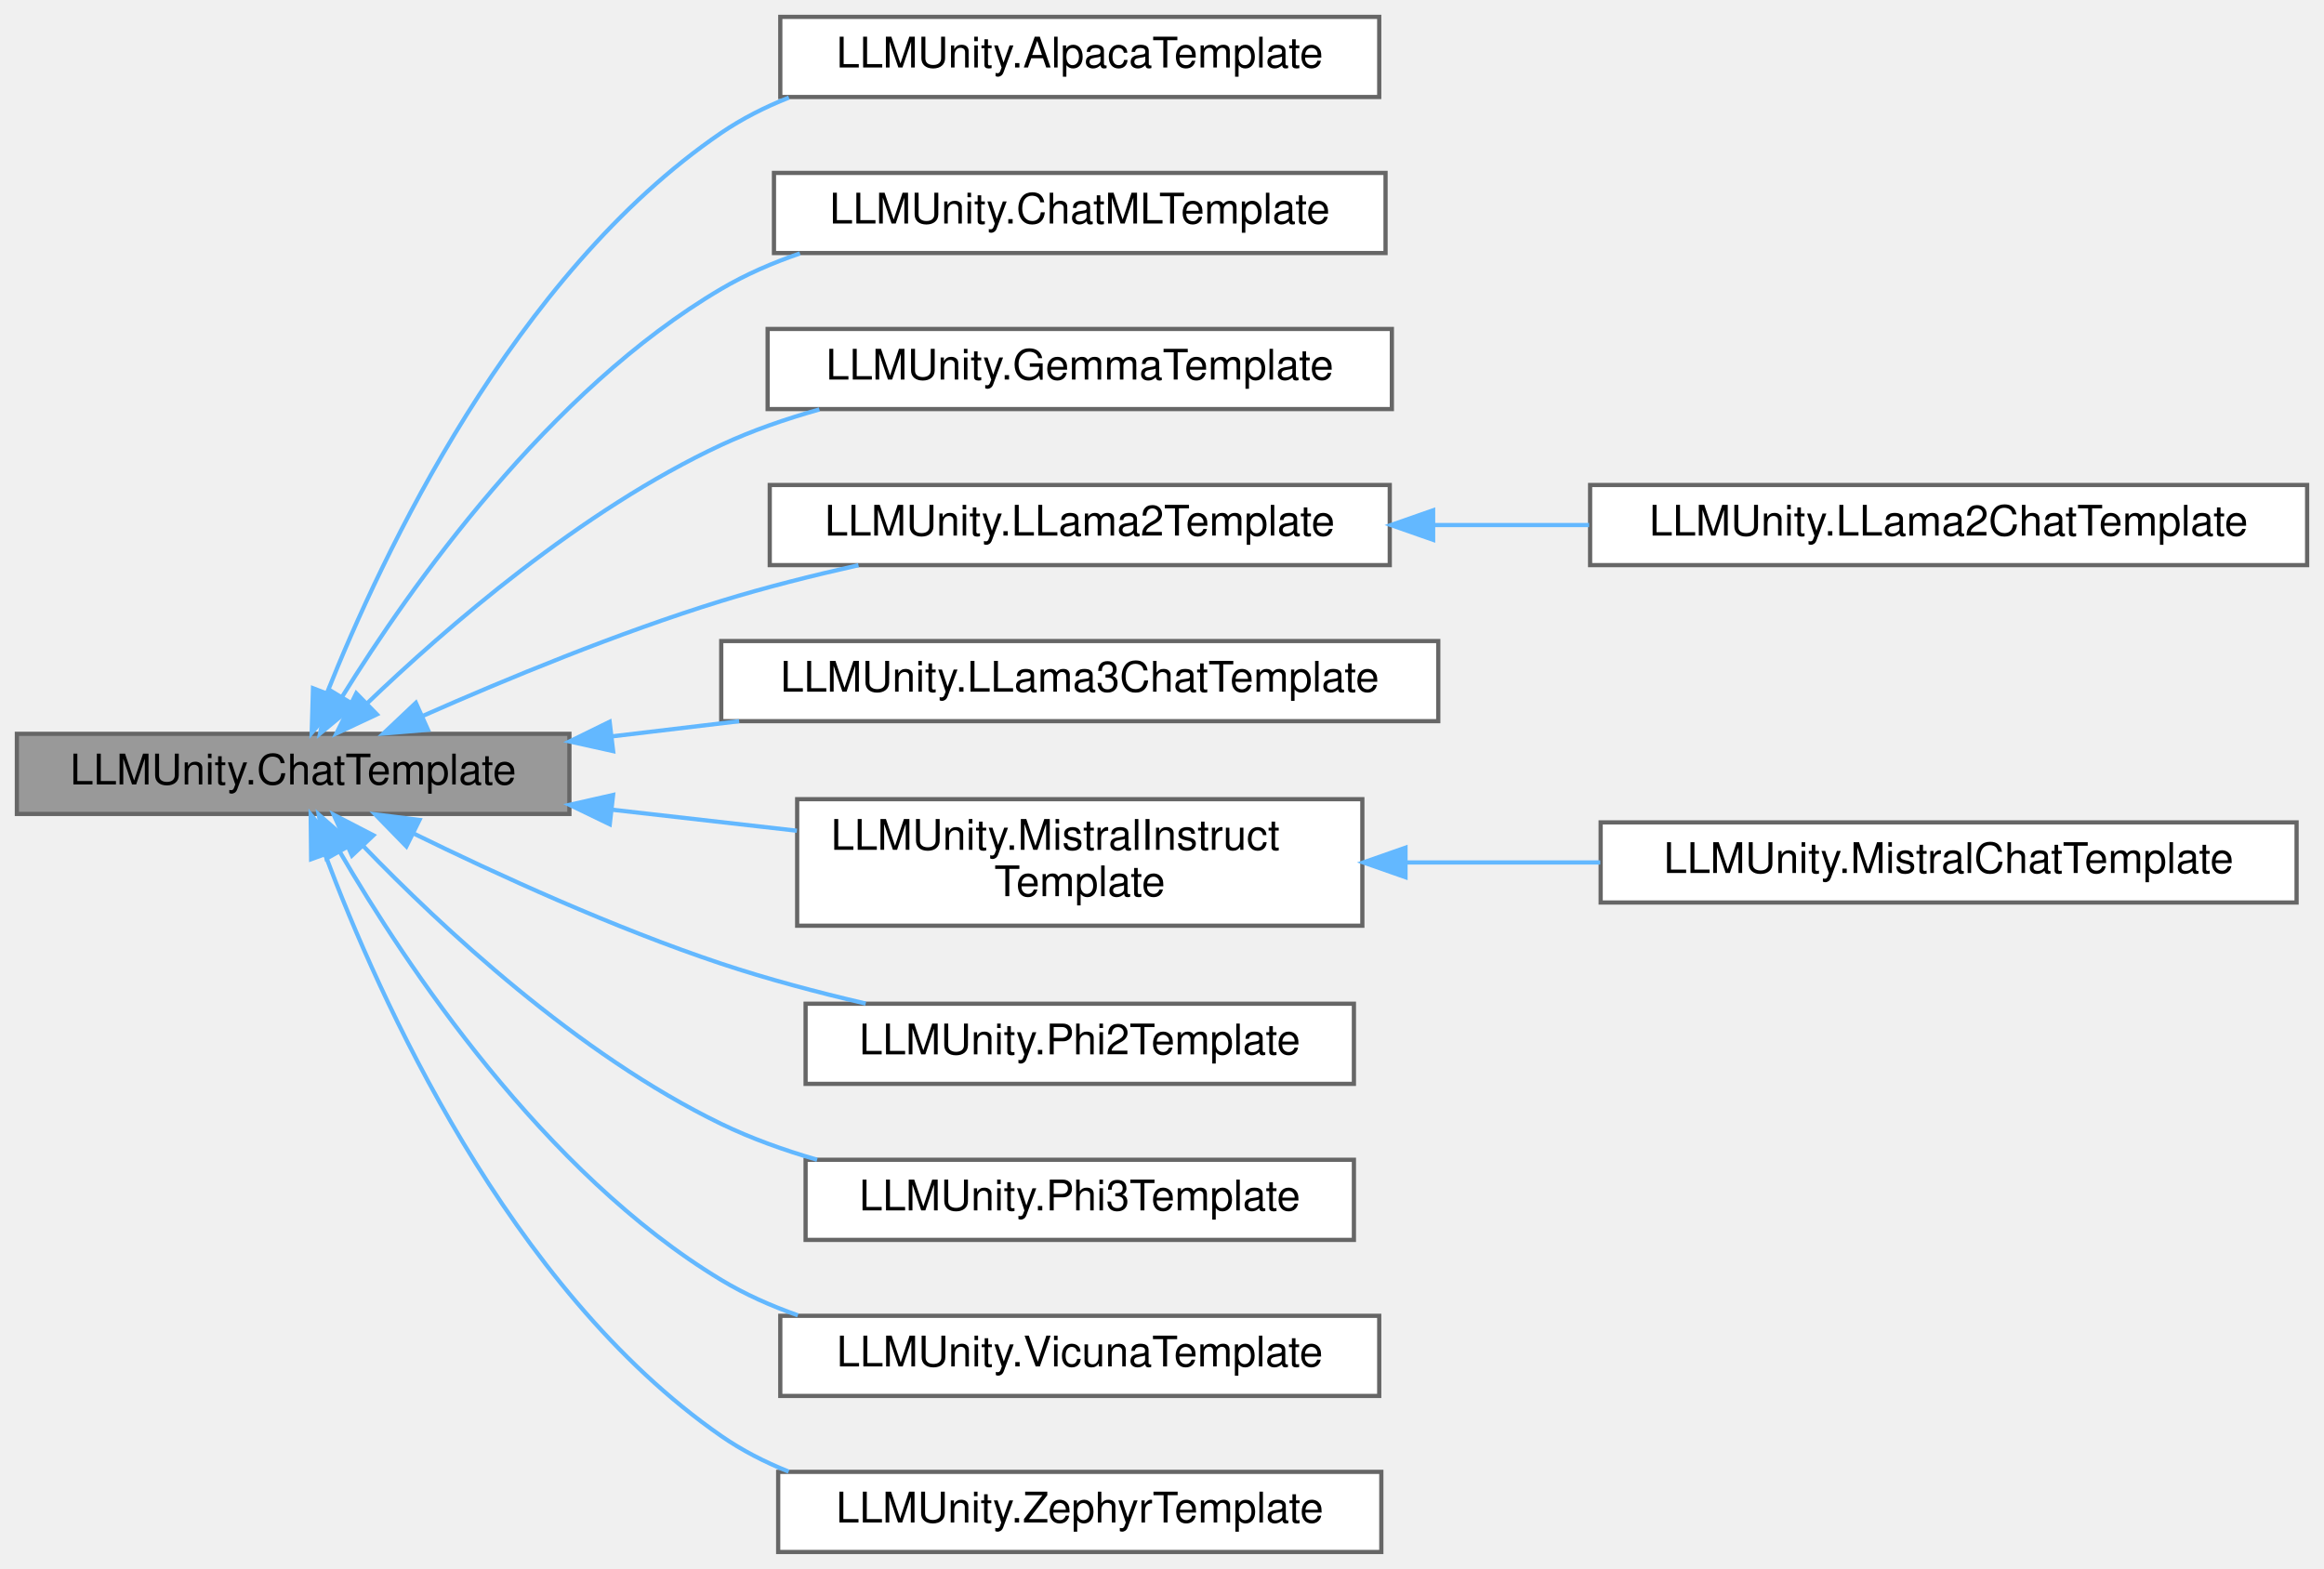
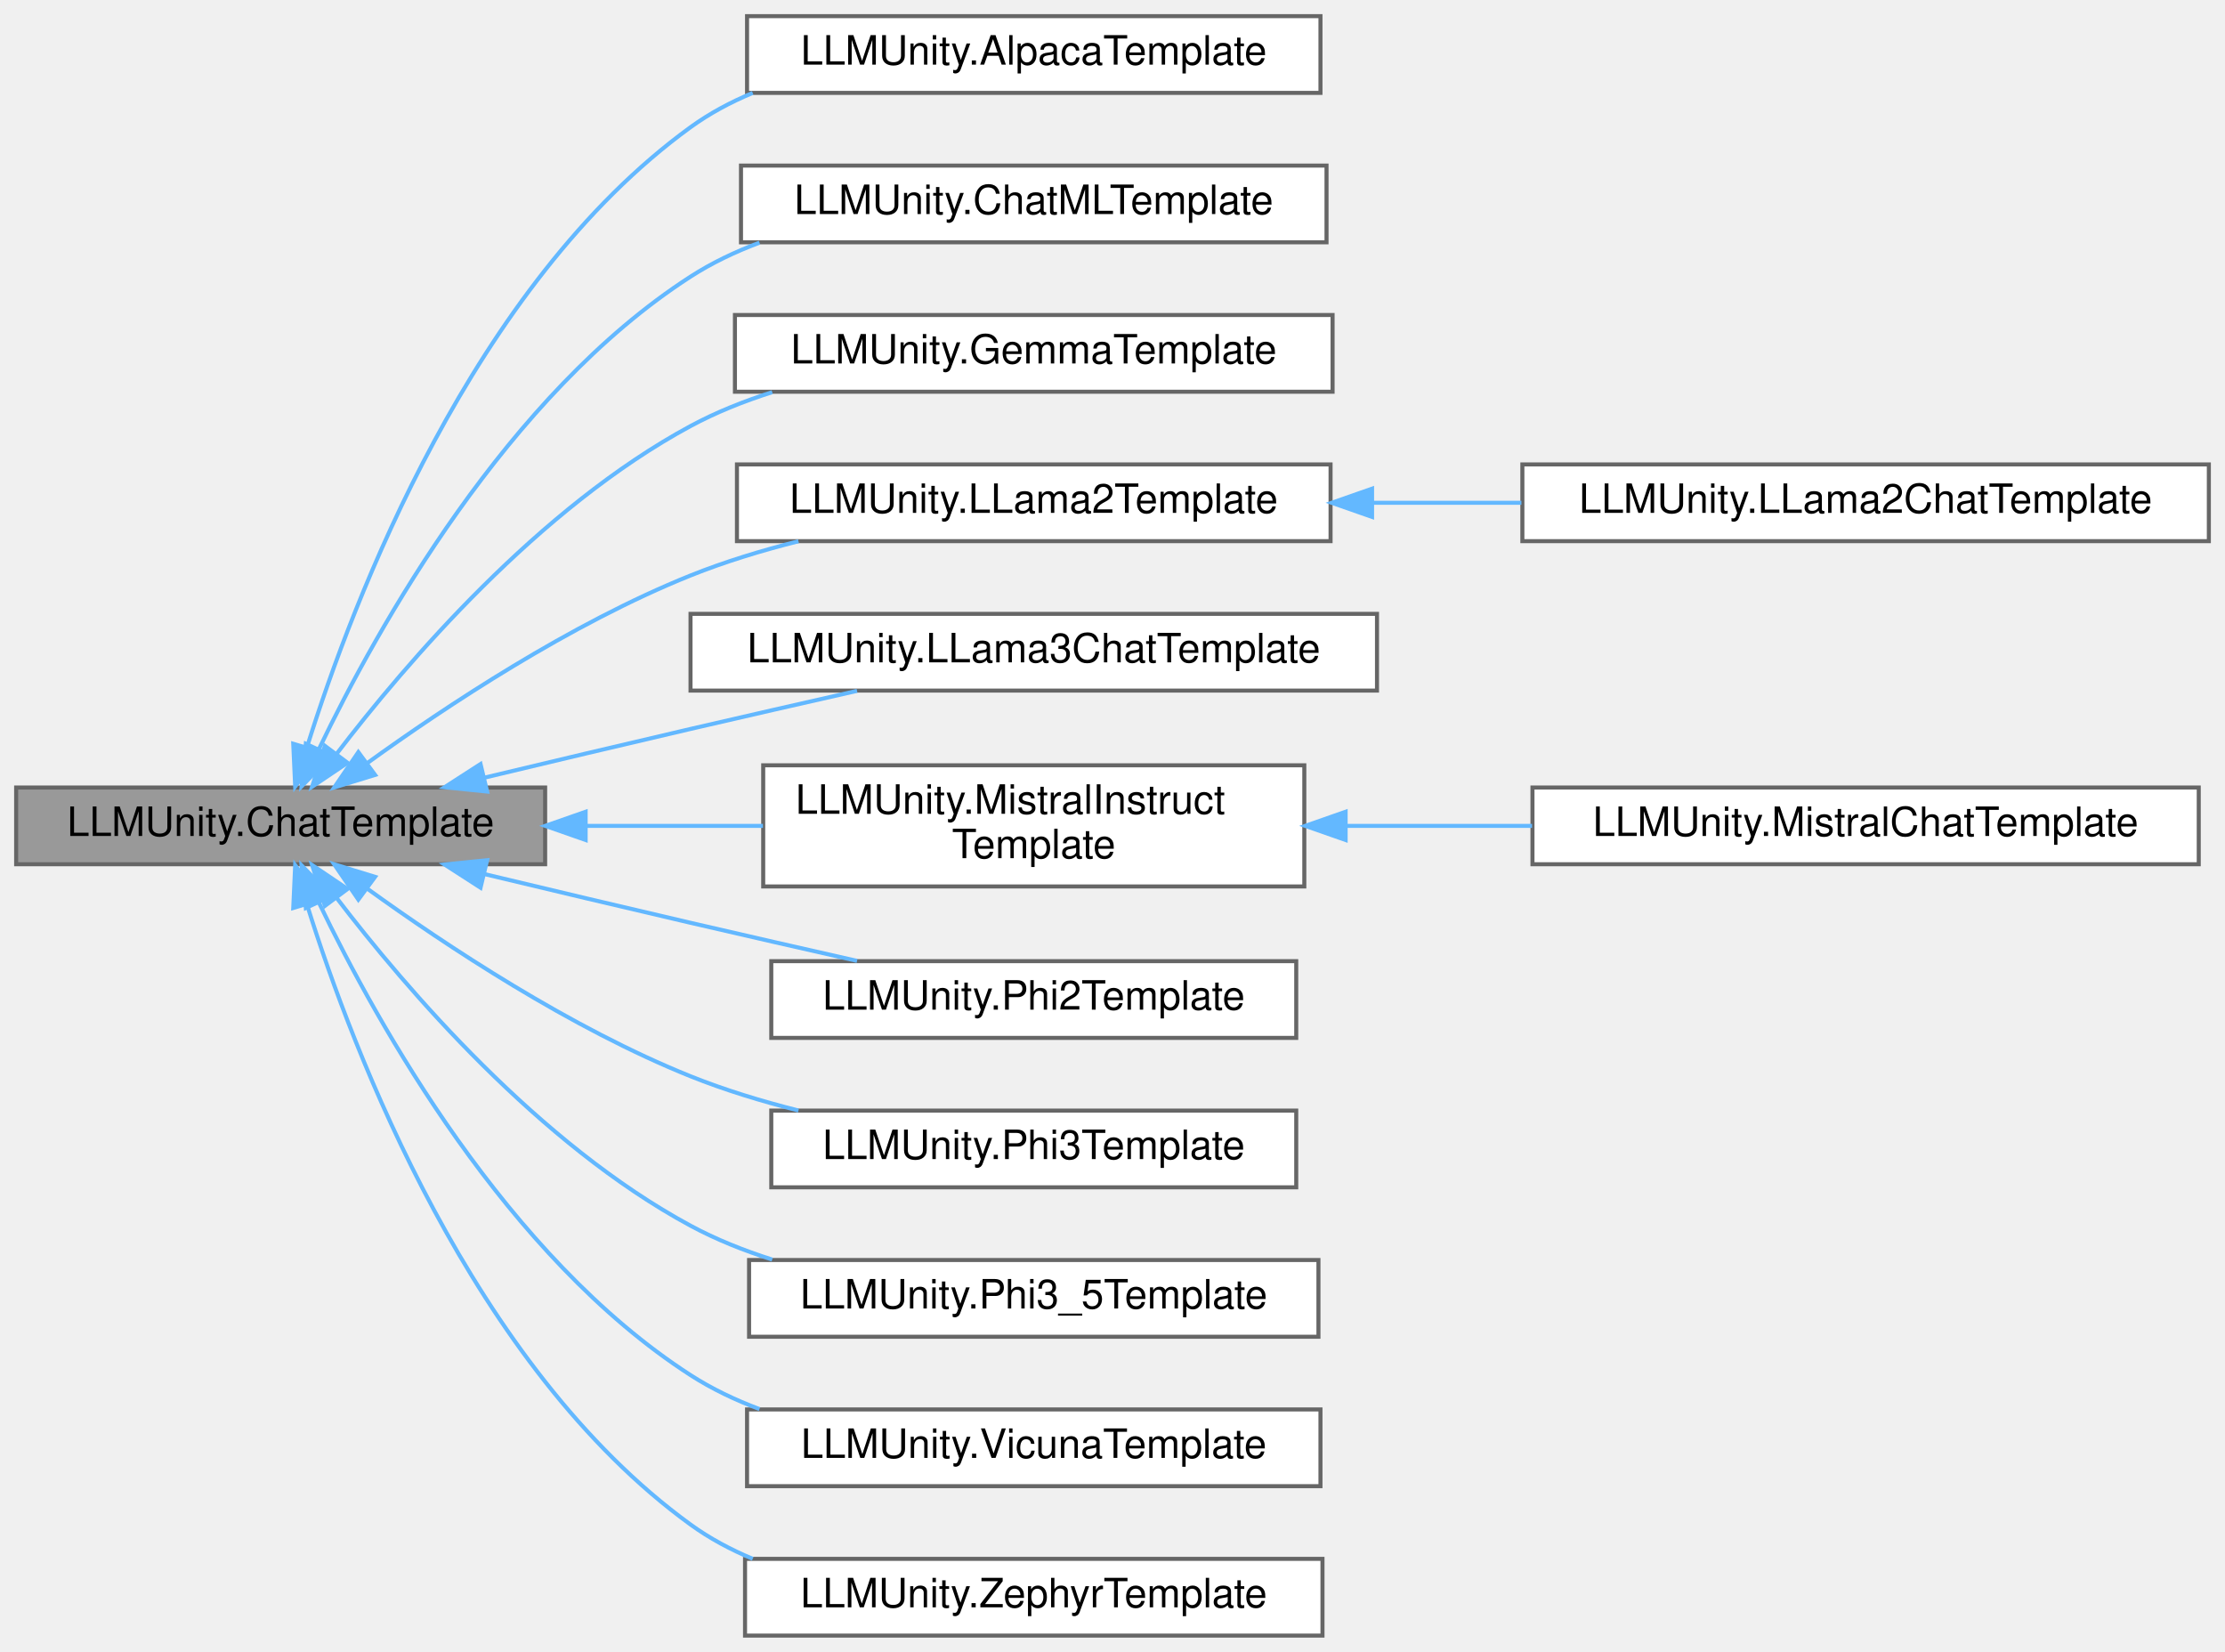
- <svg xmlns="http://www.w3.org/2000/svg" xmlns:xlink="http://www.w3.org/1999/xlink" width="551pt" height="372pt" viewBox="0.00 0.00 551.00 372.00">
-   <g id="graph0" class="graph" transform="scale(1 1) rotate(0) translate(4 368)">
+ <svg xmlns="http://www.w3.org/2000/svg" xmlns:xlink="http://www.w3.org/1999/xlink" width="551pt" height="409pt" viewBox="0.00 0.00 551.00 409.00">
+   <g id="graph0" class="graph" transform="scale(1 1) rotate(0) translate(4 405)">
    <g id="Node000001" class="node">
      <g id="a_Node000001">
        <a xlink:title="Class implementing the skeleton of a chat template.">
-           <polygon fill="#999999" stroke="#666666" points="131,-194 0,-194 0,-175 131,-175 131,-194" />
-           <text text-anchor="middle" x="65.5" y="-182" font-family="Helvetica,sans-Serif" font-size="10.00">LLMUnity.ChatTemplate</text>
+           <polygon fill="#999999" stroke="#666666" points="131,-210 0,-210 0,-191 131,-191 131,-210" />
+           <text text-anchor="middle" x="65.5" y="-198" font-family="Helvetica,sans-Serif" font-size="10.00">LLMUnity.ChatTemplate</text>
        </a>
      </g>
    </g>
    <g id="Node000002" class="node">
      <g id="a_Node000002">
        <a xlink:href="classLLMUnity_1_1AlpacaTemplate.html" target="_top" xlink:title="Class implementing the Alpaca template.">
-           <polygon fill="white" stroke="#666666" points="323,-364 181,-364 181,-345 323,-345 323,-364" />
-           <text text-anchor="middle" x="252" y="-352" font-family="Helvetica,sans-Serif" font-size="10.00">LLMUnity.AlpacaTemplate</text>
+           <polygon fill="white" stroke="#666666" points="323,-401 181,-401 181,-382 323,-382 323,-401" />
+           <text text-anchor="middle" x="252" y="-389" font-family="Helvetica,sans-Serif" font-size="10.00">LLMUnity.AlpacaTemplate</text>
        </a>
      </g>
    </g>
    <g id="edge1_Node000001_Node000002" class="edge">
      <g id="a_edge1_Node000001_Node000002">
        <a xlink:title=" ">
-           <path fill="none" stroke="#63b8ff" d="M73.48,-203.57C86.51,-236.3 117.72,-302.87 167,-336.5 171.93,-339.86 177.37,-342.61 183.04,-344.86" />
-           <polygon fill="#63b8ff" stroke="#63b8ff" points="76.75,-202.3 69.9,-194.22 70.21,-204.81 76.75,-202.3" />
+           <path fill="none" stroke="#63b8ff" d="M72.06,-220.12C83.44,-256.5 112.99,-334.3 167,-373.5 171.71,-376.92 176.93,-379.71 182.4,-381.99" />
+           <polygon fill="#63b8ff" stroke="#63b8ff" points="75.33,-218.82 69.1,-210.24 68.62,-220.83 75.33,-218.82" />
        </a>
      </g>
    </g>
    <g id="Node000003" class="node">
      <g id="a_Node000003">
        <a xlink:href="classLLMUnity_1_1ChatMLTemplate.html" target="_top" xlink:title="Class implementing the ChatML template.">
-           <polygon fill="white" stroke="#666666" points="324.5,-327 179.5,-327 179.5,-308 324.5,-308 324.5,-327" />
-           <text text-anchor="middle" x="252" y="-315" font-family="Helvetica,sans-Serif" font-size="10.00">LLMUnity.ChatMLTemplate</text>
+           <polygon fill="white" stroke="#666666" points="324.5,-364 179.5,-364 179.5,-345 324.5,-345 324.5,-364" />
+           <text text-anchor="middle" x="252" y="-352" font-family="Helvetica,sans-Serif" font-size="10.00">LLMUnity.ChatMLTemplate</text>
        </a>
      </g>
    </g>
    <g id="edge2_Node000001_Node000003" class="edge">
      <g id="a_edge2_Node000001_Node000003">
        <a xlink:title=" ">
-           <path fill="none" stroke="#63b8ff" d="M77.17,-202.87C93.21,-228.74 126.07,-275.42 167,-299.5 172.78,-302.9 179.13,-305.67 185.66,-307.91" />
-           <polygon fill="#63b8ff" stroke="#63b8ff" points="80.03,-200.82 71.87,-194.07 74.03,-204.44 80.03,-200.82" />
+           <path fill="none" stroke="#63b8ff" d="M75.04,-219.64C89.45,-249.6 121.53,-307.18 167,-336.5 172.26,-339.89 178.06,-342.66 184.08,-344.91" />
+           <polygon fill="#63b8ff" stroke="#63b8ff" points="78.08,-217.88 70.69,-210.29 71.73,-220.83 78.08,-217.88" />
        </a>
      </g>
    </g>
    <g id="Node000004" class="node">
      <g id="a_Node000004">
        <a xlink:href="classLLMUnity_1_1GemmaTemplate.html" target="_top" xlink:title="Class implementing the Gemma template.">
-           <polygon fill="white" stroke="#666666" points="326,-290 178,-290 178,-271 326,-271 326,-290" />
-           <text text-anchor="middle" x="252" y="-278" font-family="Helvetica,sans-Serif" font-size="10.00">LLMUnity.GemmaTemplate</text>
+           <polygon fill="white" stroke="#666666" points="326,-327 178,-327 178,-308 326,-308 326,-327" />
+           <text text-anchor="middle" x="252" y="-315" font-family="Helvetica,sans-Serif" font-size="10.00">LLMUnity.GemmaTemplate</text>
        </a>
      </g>
    </g>
    <g id="edge3_Node000001_Node000004" class="edge">
      <g id="a_edge3_Node000001_Node000004">
        <a xlink:title=" ">
-           <path fill="none" stroke="#63b8ff" d="M82.92,-201.11C101.61,-219.04 133.88,-247.09 167,-262.5 174.3,-265.9 182.26,-268.66 190.27,-270.91" />
-           <polygon fill="#63b8ff" stroke="#63b8ff" points="85.36,-198.61 75.77,-194.11 80.47,-203.61 85.36,-198.61" />
+           <path fill="none" stroke="#63b8ff" d="M79.31,-218.27C96.57,-240.85 129.51,-279.29 167,-299.5 173.3,-302.9 180.19,-305.65 187.23,-307.89" />
+           <polygon fill="#63b8ff" stroke="#63b8ff" points="82.07,-216.12 73.29,-210.2 76.46,-220.31 82.07,-216.12" />
        </a>
      </g>
    </g>
    <g id="Node000005" class="node">
      <g id="a_Node000005">
        <a xlink:href="classLLMUnity_1_1LLama2Template.html" target="_top" xlink:title="Class implementing the LLama2 template.">
-           <polygon fill="white" stroke="#666666" points="325.5,-253 178.5,-253 178.5,-234 325.5,-234 325.5,-253" />
-           <text text-anchor="middle" x="252" y="-241" font-family="Helvetica,sans-Serif" font-size="10.00">LLMUnity.LLama2Template</text>
+           <polygon fill="white" stroke="#666666" points="325.5,-290 178.5,-290 178.5,-271 325.5,-271 325.5,-290" />
+           <text text-anchor="middle" x="252" y="-278" font-family="Helvetica,sans-Serif" font-size="10.00">LLMUnity.LLama2Template</text>
        </a>
      </g>
    </g>
    <g id="edge4_Node000001_Node000005" class="edge">
      <g id="a_edge4_Node000001_Node000005">
        <a xlink:title=" ">
-           <path fill="none" stroke="#63b8ff" d="M96.27,-198.26C116.01,-206.98 142.66,-217.99 167,-225.5 177.4,-228.71 188.7,-231.55 199.54,-233.98" />
-           <polygon fill="#63b8ff" stroke="#63b8ff" points="97.46,-194.96 86.9,-194.07 94.6,-201.35 97.46,-194.96" />
+           <path fill="none" stroke="#63b8ff" d="M86.9,-216.01C106.46,-230.14 137.3,-250.57 167,-262.5 175.44,-265.89 184.63,-268.69 193.73,-270.98" />
+           <polygon fill="#63b8ff" stroke="#63b8ff" points="88.89,-213.12 78.76,-210.01 84.74,-218.76 88.89,-213.12" />
        </a>
      </g>
    </g>
    <g id="Node000007" class="node">
      <g id="a_Node000007">
        <a xlink:href="classLLMUnity_1_1LLama3ChatTemplate.html" target="_top" xlink:title="Class implementing the LLama3 template for chat.">
-           <polygon fill="white" stroke="#666666" points="337,-216 167,-216 167,-197 337,-197 337,-216" />
-           <text text-anchor="middle" x="252" y="-204" font-family="Helvetica,sans-Serif" font-size="10.00">LLMUnity.LLama3ChatTemplate</text>
+           <polygon fill="white" stroke="#666666" points="337,-253 167,-253 167,-234 337,-234 337,-253" />
+           <text text-anchor="middle" x="252" y="-241" font-family="Helvetica,sans-Serif" font-size="10.00">LLMUnity.LLama3ChatTemplate</text>
        </a>
      </g>
    </g>
    <g id="edge6_Node000001_Node000007" class="edge">
      <g id="a_edge6_Node000001_Node000007">
        <a xlink:title=" ">
-           <path fill="none" stroke="#63b8ff" d="M141.22,-193.41C151.11,-194.59 161.28,-195.8 171.25,-196.99" />
-           <polygon fill="#63b8ff" stroke="#63b8ff" points="141.37,-189.9 131.03,-192.19 140.54,-196.85 141.37,-189.9" />
+           <path fill="none" stroke="#63b8ff" d="M115.94,-212.43C132.19,-216.32 150.36,-220.63 167,-224.5 180.4,-227.61 195.02,-230.94 208.24,-233.93" />
+           <polygon fill="#63b8ff" stroke="#63b8ff" points="116.63,-209 106.09,-210.07 115,-215.81 116.63,-209" />
        </a>
      </g>
    </g>
    <g id="Node000008" class="node">
      <g id="a_Node000008">
        <a xlink:href="classLLMUnity_1_1MistralInstructTemplate.html" target="_top" xlink:title="Class implementing the Mistral Instruct template.">
-           <polygon fill="white" stroke="#666666" points="319,-178.5 185,-178.5 185,-148.5 319,-148.5 319,-178.5" />
-           <text text-anchor="start" x="193" y="-166.5" font-family="Helvetica,sans-Serif" font-size="10.00">LLMUnity.MistralInstruct</text>
-           <text text-anchor="middle" x="252" y="-155.5" font-family="Helvetica,sans-Serif" font-size="10.00">Template</text>
+           <polygon fill="white" stroke="#666666" points="319,-215.5 185,-215.5 185,-185.5 319,-185.5 319,-215.5" />
+           <text text-anchor="start" x="193" y="-203.5" font-family="Helvetica,sans-Serif" font-size="10.00">LLMUnity.MistralInstruct</text>
+           <text text-anchor="middle" x="252" y="-192.5" font-family="Helvetica,sans-Serif" font-size="10.00">Template</text>
        </a>
      </g>
    </g>
    <g id="edge7_Node000001_Node000008" class="edge">
      <g id="a_edge7_Node000001_Node000008">
        <a xlink:title=" ">
-           <path fill="none" stroke="#63b8ff" d="M140.98,-176.02C155.53,-174.37 170.69,-172.64 184.94,-171.02" />
-           <polygon fill="#63b8ff" stroke="#63b8ff" points="140.57,-172.55 131.03,-177.16 141.36,-179.5 140.57,-172.55" />
+           <path fill="none" stroke="#63b8ff" d="M141.4,-200.5C155.82,-200.5 170.83,-200.5 184.94,-200.5" />
+           <polygon fill="#63b8ff" stroke="#63b8ff" points="141.03,-197 131.03,-200.5 141.03,-204 141.03,-197" />
        </a>
      </g>
    </g>
    <g id="Node000010" class="node">
      <g id="a_Node000010">
        <a xlink:href="classLLMUnity_1_1Phi2Template.html" target="_top" xlink:title="Class implementing the Phi-2 template.">
-           <polygon fill="white" stroke="#666666" points="317,-130 187,-130 187,-111 317,-111 317,-130" />
-           <text text-anchor="middle" x="252" y="-118" font-family="Helvetica,sans-Serif" font-size="10.00">LLMUnity.Phi2Template</text>
+           <polygon fill="white" stroke="#666666" points="317,-167 187,-167 187,-148 317,-148 317,-167" />
+           <text text-anchor="middle" x="252" y="-155" font-family="Helvetica,sans-Serif" font-size="10.00">LLMUnity.Phi2Template</text>
        </a>
      </g>
    </g>
    <g id="edge9_Node000001_Node000010" class="edge">
      <g id="a_edge9_Node000001_Node000010">
        <a xlink:title=" ">
-           <path fill="none" stroke="#63b8ff" d="M94.03,-170.38C113.9,-160.64 141.6,-147.97 167,-139.5 177.92,-135.86 189.87,-132.69 201.25,-130.04" />
-           <polygon fill="#63b8ff" stroke="#63b8ff" points="92.35,-167.31 84.95,-174.9 95.46,-173.58 92.35,-167.31" />
+           <path fill="none" stroke="#63b8ff" d="M115.94,-188.57C132.19,-184.68 150.36,-180.37 167,-176.5 180.4,-173.39 195.02,-170.06 208.24,-167.07" />
+           <polygon fill="#63b8ff" stroke="#63b8ff" points="115,-185.19 106.09,-190.93 116.63,-192 115,-185.19" />
        </a>
      </g>
    </g>
    <g id="Node000011" class="node">
      <g id="a_Node000011">
-         <a xlink:href="classLLMUnity_1_1Phi3Template.html" target="_top" xlink:title="Class implementing the Zephyr template.">
-           <polygon fill="white" stroke="#666666" points="317,-93 187,-93 187,-74 317,-74 317,-93" />
-           <text text-anchor="middle" x="252" y="-81" font-family="Helvetica,sans-Serif" font-size="10.00">LLMUnity.Phi3Template</text>
+         <a xlink:href="classLLMUnity_1_1Phi3Template.html" target="_top" xlink:title="Class implementing the Phi-3 template.">
+           <polygon fill="white" stroke="#666666" points="317,-130 187,-130 187,-111 317,-111 317,-130" />
+           <text text-anchor="middle" x="252" y="-118" font-family="Helvetica,sans-Serif" font-size="10.00">LLMUnity.Phi3Template</text>
        </a>
      </g>
    </g>
    <g id="edge10_Node000001_Node000011" class="edge">
      <g id="a_edge10_Node000001_Node000011">
        <a xlink:title=" ">
-           <path fill="none" stroke="#63b8ff" d="M82.12,-167.39C100.53,-148.31 132.96,-117.97 167,-101.5 174.12,-98.06 181.88,-95.27 189.73,-93.01" />
-           <polygon fill="#63b8ff" stroke="#63b8ff" points="79.44,-165.13 75.12,-174.81 84.53,-169.94 79.44,-165.13" />
+           <path fill="none" stroke="#63b8ff" d="M86.9,-184.99C106.46,-170.86 137.3,-150.43 167,-138.5 175.44,-135.11 184.63,-132.31 193.73,-130.02" />
+           <polygon fill="#63b8ff" stroke="#63b8ff" points="84.74,-182.24 78.76,-190.99 88.89,-187.88 84.74,-182.24" />
        </a>
      </g>
    </g>
    <g id="Node000012" class="node">
      <g id="a_Node000012">
+         <a xlink:href="classLLMUnity_1_1Phi3__5Template.html" target="_top" xlink:title="Class implementing the Phi-3.5 template.">
+           <polygon fill="white" stroke="#666666" points="322.5,-93 181.5,-93 181.5,-74 322.5,-74 322.5,-93" />
+           <text text-anchor="middle" x="252" y="-81" font-family="Helvetica,sans-Serif" font-size="10.00">LLMUnity.Phi3_5Template</text>
+         </a>
+       </g>
+     </g>
+     <g id="edge11_Node000001_Node000012" class="edge">
+       <g id="a_edge11_Node000001_Node000012">
+         <a xlink:title=" ">
+           <path fill="none" stroke="#63b8ff" d="M79.31,-182.73C96.57,-160.15 129.51,-121.71 167,-101.5 173.3,-98.1 180.19,-95.35 187.23,-93.11" />
+           <polygon fill="#63b8ff" stroke="#63b8ff" points="76.46,-180.69 73.29,-190.8 82.07,-184.88 76.46,-180.69" />
+         </a>
+       </g>
+     </g>
+     <g id="Node000013" class="node">
+       <g id="a_Node000013">
        <a xlink:href="classLLMUnity_1_1VicunaTemplate.html" target="_top" xlink:title="Class implementing the Vicuna template.">
          <polygon fill="white" stroke="#666666" points="323,-56 181,-56 181,-37 323,-37 323,-56" />
          <text text-anchor="middle" x="252" y="-44" font-family="Helvetica,sans-Serif" font-size="10.00">LLMUnity.VicunaTemplate</text>
        </a>
      </g>
    </g>
-     <g id="edge11_Node000001_Node000012" class="edge">
-       <g id="a_edge11_Node000001_Node000012">
-         <a xlink:title=" ">
-           <path fill="none" stroke="#63b8ff" d="M76.53,-166.08C92.15,-139.25 124.92,-89.86 167,-64.5 172.62,-61.11 178.79,-58.36 185.16,-56.12" />
-           <polygon fill="#63b8ff" stroke="#63b8ff" points="73.44,-164.43 71.56,-174.86 79.53,-167.88 73.44,-164.43" />
-         </a>
-       </g>
-     </g>
-     <g id="Node000013" class="node">
-       <g id="a_Node000013">
+     <g id="edge12_Node000001_Node000013" class="edge">
+       <g id="a_edge12_Node000001_Node000013">
+         <a xlink:title=" ">
+           <path fill="none" stroke="#63b8ff" d="M75.04,-181.36C89.45,-151.4 121.53,-93.82 167,-64.5 172.26,-61.11 178.06,-58.34 184.08,-56.09" />
+           <polygon fill="#63b8ff" stroke="#63b8ff" points="71.73,-180.17 70.69,-190.71 78.08,-183.12 71.73,-180.17" />
+         </a>
+       </g>
+     </g>
+     <g id="Node000014" class="node">
+       <g id="a_Node000014">
        <a xlink:href="classLLMUnity_1_1ZephyrTemplate.html" target="_top" xlink:title="Class implementing the Zephyr template.">
          <polygon fill="white" stroke="#666666" points="323.5,-19 180.5,-19 180.5,0 323.5,0 323.5,-19" />
          <text text-anchor="middle" x="252" y="-7" font-family="Helvetica,sans-Serif" font-size="10.00">LLMUnity.ZephyrTemplate</text>
        </a>
      </g>
    </g>
-     <g id="edge12_Node000001_Node000013" class="edge">
-       <g id="a_edge12_Node000001_Node000013">
-         <a xlink:title=" ">
-           <path fill="none" stroke="#63b8ff" d="M73.12,-165.29C85.75,-131.68 116.6,-62.44 167,-27.5 171.9,-24.1 177.32,-21.32 182.98,-19.06" />
-           <polygon fill="#63b8ff" stroke="#63b8ff" points="69.77,-164.27 69.66,-174.87 76.35,-166.65 69.77,-164.27" />
+     <g id="edge13_Node000001_Node000014" class="edge">
+       <g id="a_edge13_Node000001_Node000014">
+         <a xlink:title=" ">
+           <path fill="none" stroke="#63b8ff" d="M72.06,-180.88C83.44,-144.5 112.99,-66.7 167,-27.5 171.71,-24.08 176.93,-21.29 182.4,-19.01" />
+           <polygon fill="#63b8ff" stroke="#63b8ff" points="68.62,-180.17 69.1,-190.76 75.33,-182.18 68.62,-180.17" />
        </a>
      </g>
    </g>
    <g id="Node000006" class="node">
      <g id="a_Node000006">
        <a xlink:href="classLLMUnity_1_1LLama2ChatTemplate.html" target="_top" xlink:title="Class implementing a modified version of the LLama2 template for chat.">
-           <polygon fill="white" stroke="#666666" points="543,-253 373,-253 373,-234 543,-234 543,-253" />
-           <text text-anchor="middle" x="458" y="-241" font-family="Helvetica,sans-Serif" font-size="10.00">LLMUnity.LLama2ChatTemplate</text>
+           <polygon fill="white" stroke="#666666" points="543,-290 373,-290 373,-271 543,-271 543,-290" />
+           <text text-anchor="middle" x="458" y="-278" font-family="Helvetica,sans-Serif" font-size="10.00">LLMUnity.LLama2ChatTemplate</text>
        </a>
      </g>
    </g>
    <g id="edge5_Node000005_Node000006" class="edge">
      <g id="a_edge5_Node000005_Node000006">
        <a xlink:title=" ">
-           <path fill="none" stroke="#63b8ff" d="M335.89,-243.5C348.05,-243.5 360.58,-243.5 372.76,-243.5" />
-           <polygon fill="#63b8ff" stroke="#63b8ff" points="335.78,-240 325.78,-243.5 335.78,-247 335.78,-240" />
+           <path fill="none" stroke="#63b8ff" d="M335.89,-280.5C348.05,-280.5 360.58,-280.5 372.76,-280.5" />
+           <polygon fill="#63b8ff" stroke="#63b8ff" points="335.78,-277 325.78,-280.5 335.78,-284 335.78,-277" />
        </a>
      </g>
    </g>
    <g id="Node000009" class="node">
      <g id="a_Node000009">
        <a xlink:href="classLLMUnity_1_1MistralChatTemplate.html" target="_top" xlink:title="Class implementing a modified version of the Mistral Instruct template for chat.">
-           <polygon fill="white" stroke="#666666" points="540.5,-173 375.5,-173 375.5,-154 540.5,-154 540.5,-173" />
-           <text text-anchor="middle" x="458" y="-161" font-family="Helvetica,sans-Serif" font-size="10.00">LLMUnity.MistralChatTemplate</text>
+           <polygon fill="white" stroke="#666666" points="540.5,-210 375.5,-210 375.5,-191 540.5,-191 540.5,-210" />
+           <text text-anchor="middle" x="458" y="-198" font-family="Helvetica,sans-Serif" font-size="10.00">LLMUnity.MistralChatTemplate</text>
        </a>
      </g>
    </g>
    <g id="edge8_Node000008_Node000009" class="edge">
      <g id="a_edge8_Node000008_Node000009">
        <a xlink:title=" ">
-           <path fill="none" stroke="#63b8ff" d="M329.47,-163.5C344.47,-163.5 360.25,-163.5 375.4,-163.5" />
-           <polygon fill="#63b8ff" stroke="#63b8ff" points="329.23,-160 319.23,-163.5 329.23,-167 329.23,-160" />
+           <path fill="none" stroke="#63b8ff" d="M329.47,-200.5C344.47,-200.5 360.25,-200.5 375.4,-200.5" />
+           <polygon fill="#63b8ff" stroke="#63b8ff" points="329.23,-197 319.23,-200.5 329.23,-204 329.23,-197" />
        </a>
      </g>
    </g>
  </g>
</svg>
